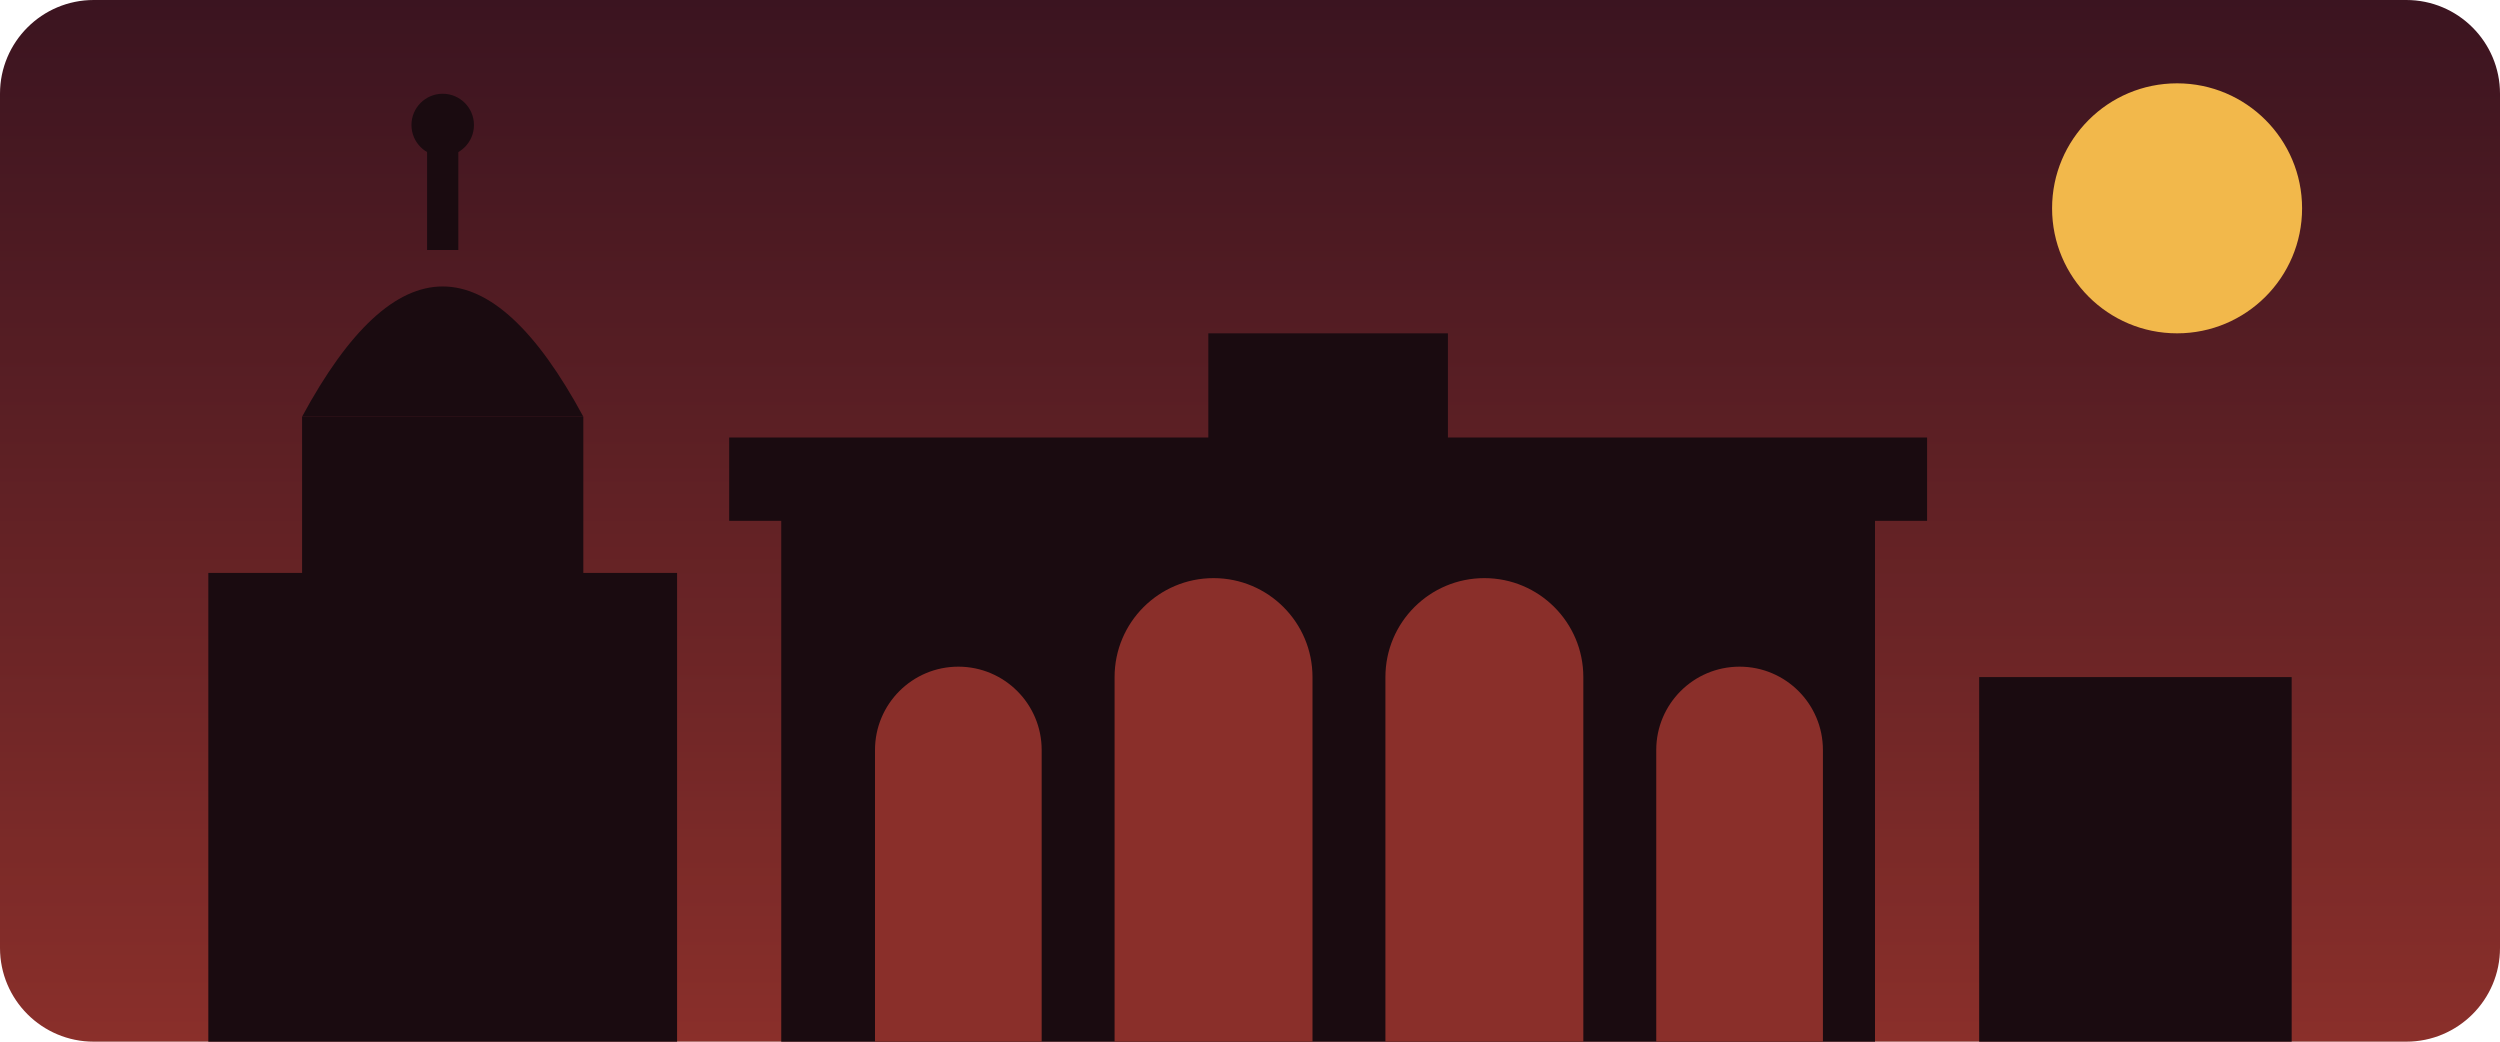
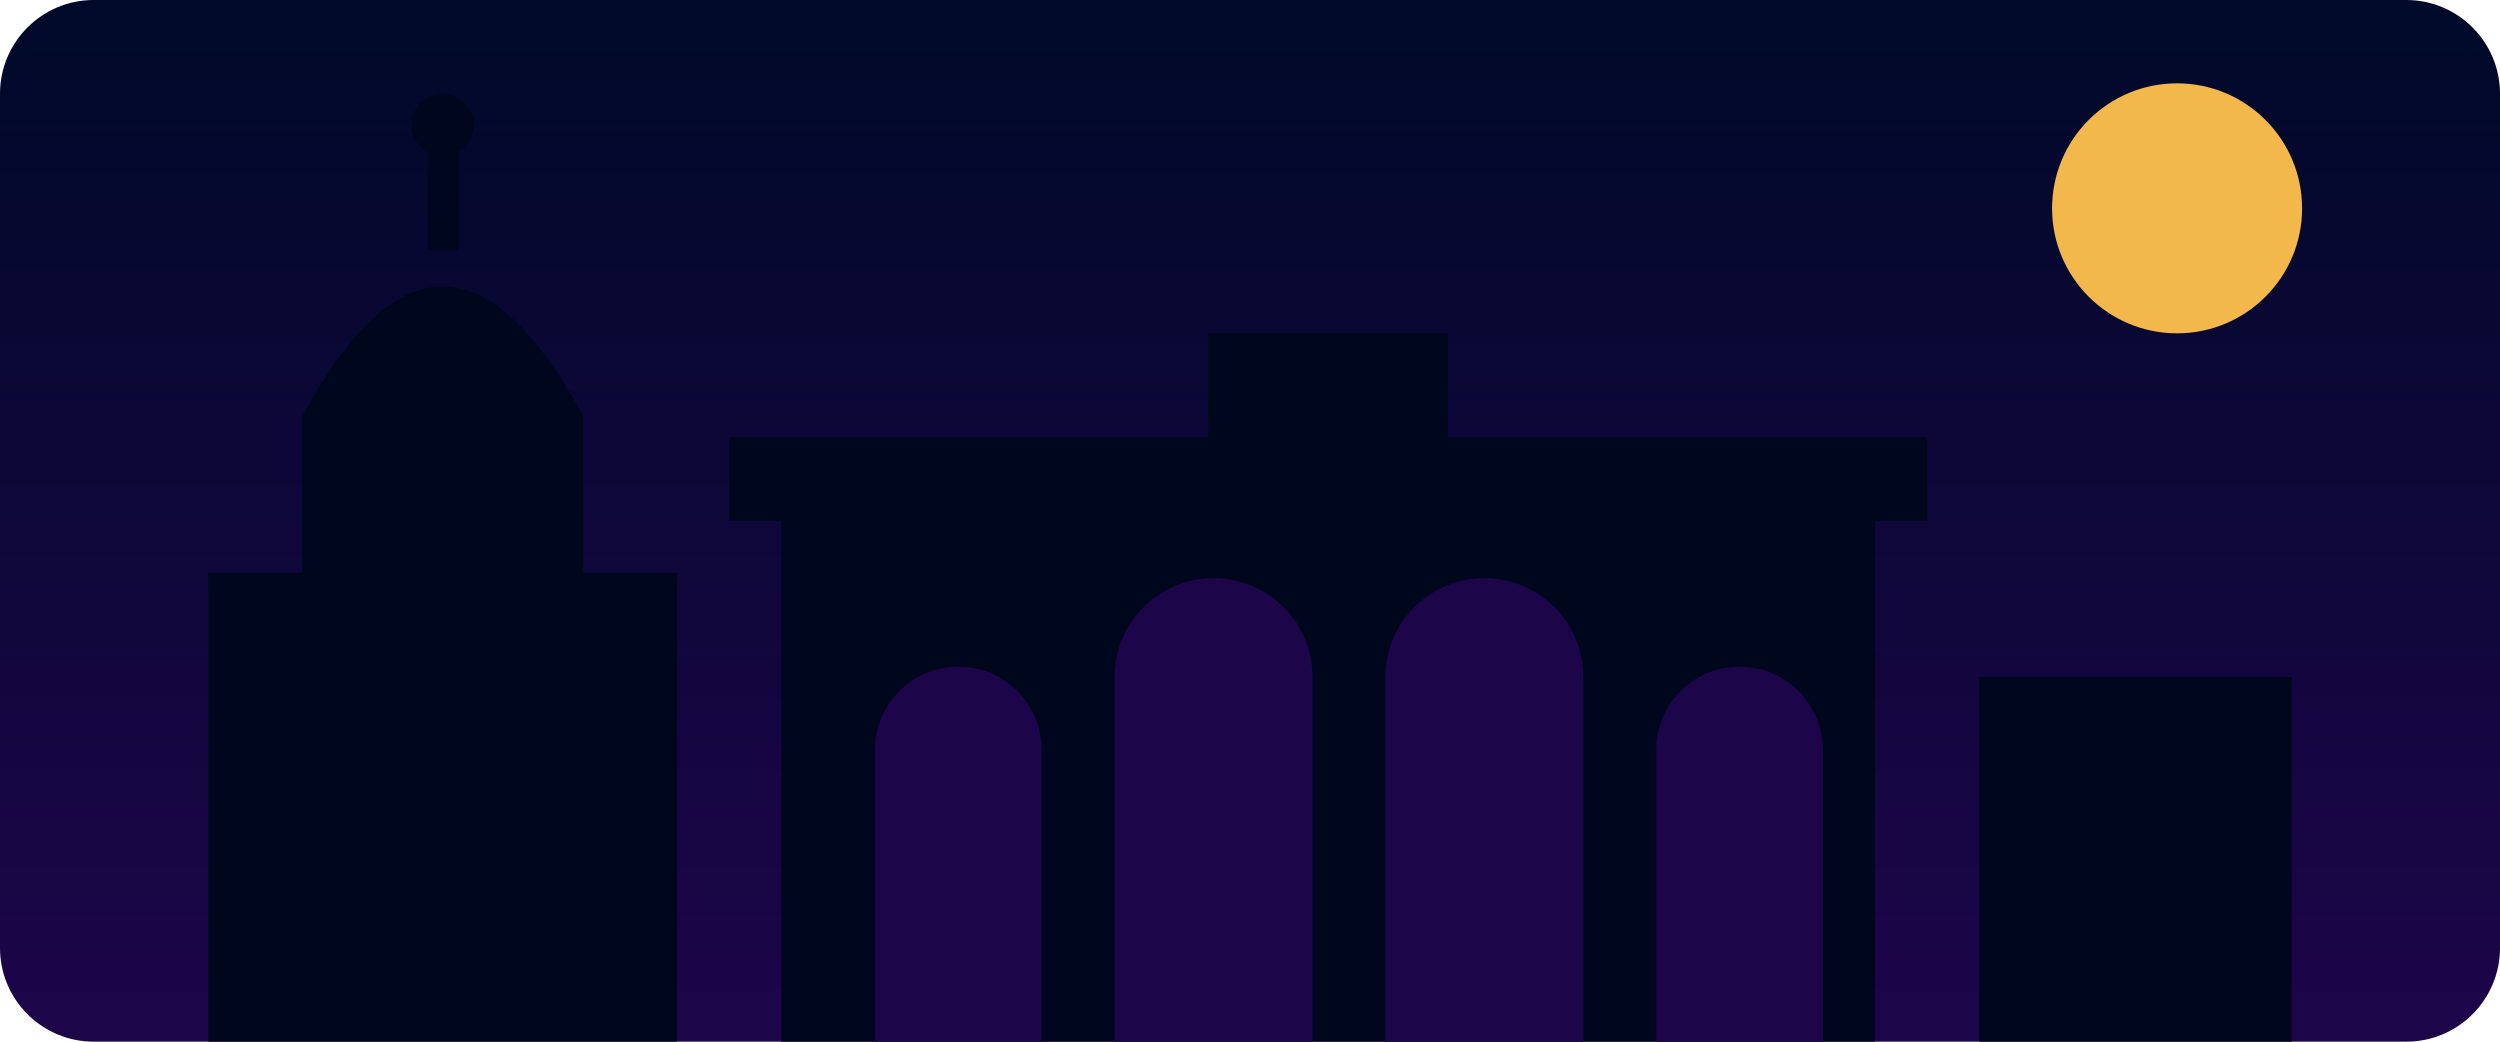
<svg xmlns="http://www.w3.org/2000/svg" viewBox="0 0 480 200" width="480" height="200">
  <defs>
    <linearGradient id="sky" x1="0" y1="0" x2="0" y2="1">
-       <stop offset="0" stop-color="#3b1420" />
-       <stop offset="1" stop-color="#8a2f2a" />
+       <stop offset="0" stop-color="#000929" />
+       <stop offset="1" stop-color="#1d054a" />
    </linearGradient>
  </defs>
  <rect width="480" height="200" rx="18" fill="url(#sky)" />
  <circle cx="418" cy="40" r="24" fill="#f2b84b" />
-   <g fill="#1a0b10">
+   <g fill="#00061c">
    <rect x="40" y="110" width="90" height="90" />
    <rect x="58" y="80" width="54" height="34" />
    <path d="M58 80 Q85 30 112 80 Z" />
    <rect x="82" y="26" width="6" height="22" />
    <circle cx="85" cy="24" r="6" />
    <rect x="150" y="96" width="210" height="104" />
    <rect x="140" y="84" width="230" height="16" />
    <rect x="232" y="64" width="46" height="22" />
    <rect x="380" y="130" width="60" height="70" />
  </g>
-   <g fill="#8a2f2a">
+   <g fill="#1d054a">
    <path d="M168 200 v-56 a16 16 0 0 1 32 0 v56 z" />
    <path d="M214 200 v-70 a19 19 0 0 1 38 0 v70 z" />
    <path d="M266 200 v-70 a19 19 0 0 1 38 0 v70 z" />
    <path d="M318 200 v-56 a16 16 0 0 1 32 0 v56 z" />
  </g>
</svg>
